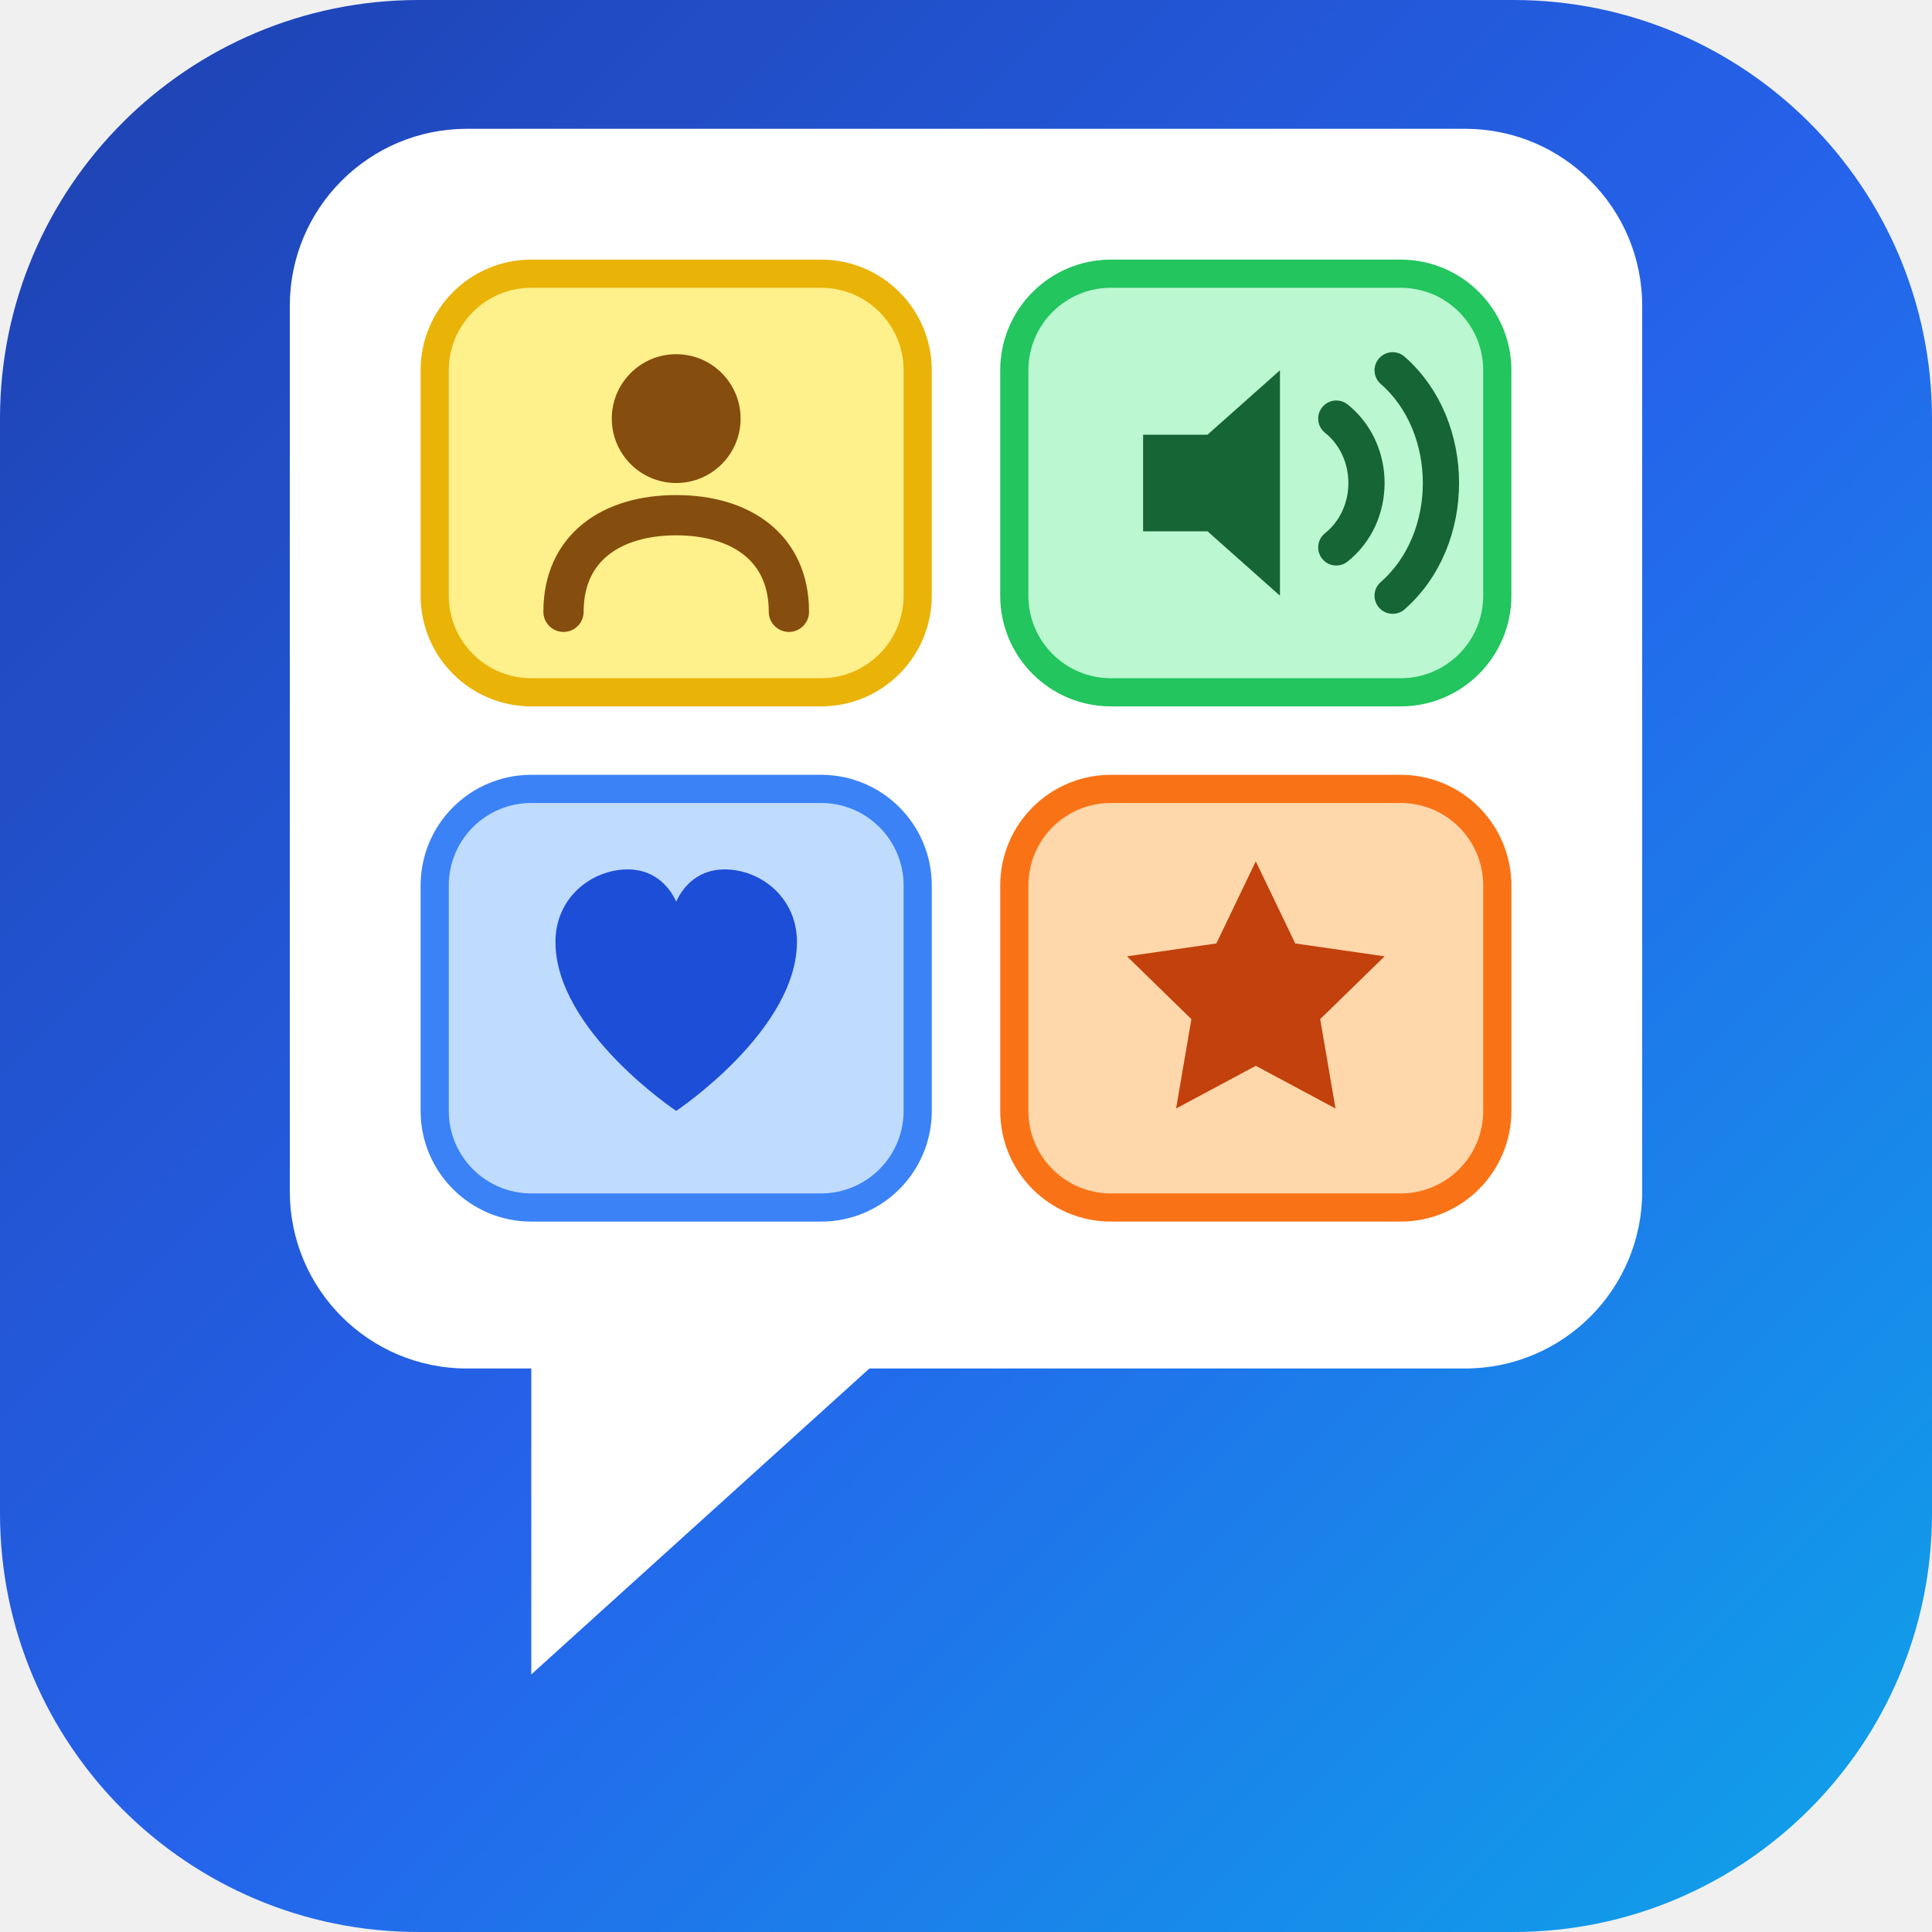
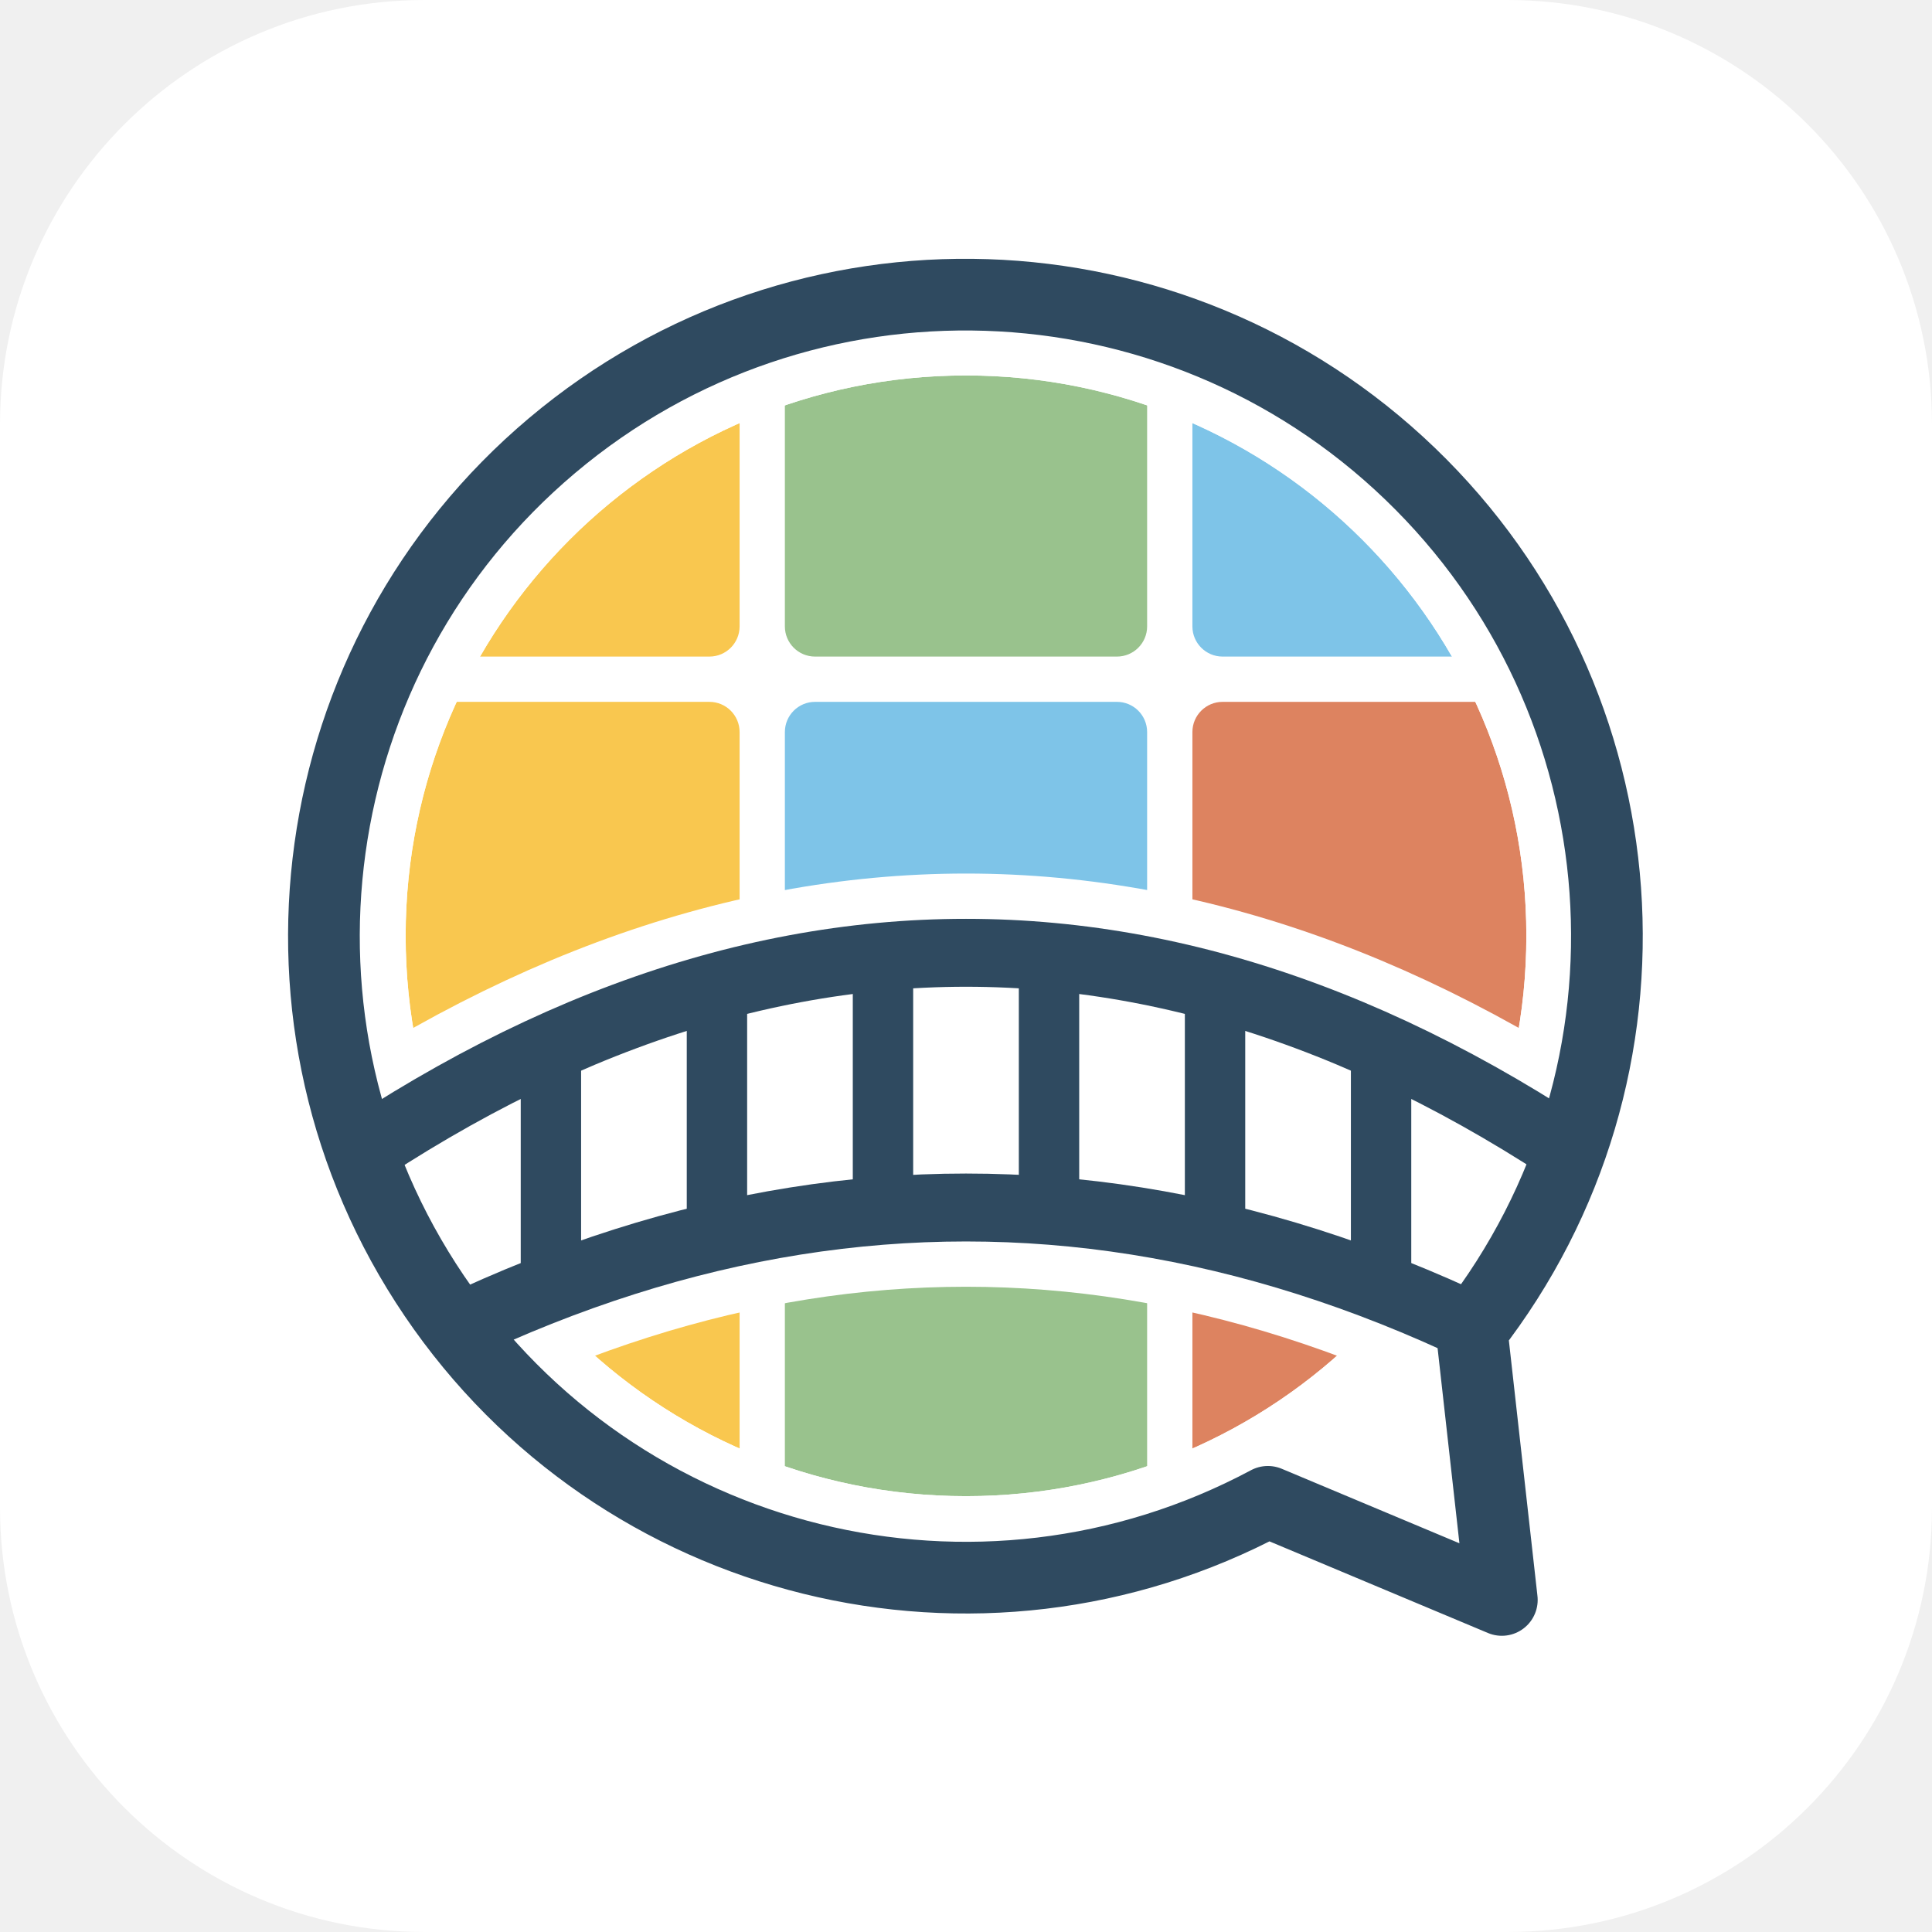
- <svg xmlns="http://www.w3.org/2000/svg" viewBox="0 0 240 240">
+ <svg xmlns="http://www.w3.org/2000/svg" viewBox="0 0 1024 1024" width="100%" height="100%">
  <defs>
-     <linearGradient id="bg" x1="0" y1="0" x2="1" y2="1">
-       <stop offset="0%" stop-color="#1e40af" />
-       <stop offset="52%" stop-color="#2563eb" />
-       <stop offset="100%" stop-color="#0ea5e9" />
-     </linearGradient>
+     <clipPath id="tile-circle-clip">
+       <circle cx="512" cy="496" r="297" />
+     </clipPath>
+     <clipPath id="outer-ring-clip">
+       <circle cx="512" cy="496" r="340" />
+     </clipPath>
+     <path id="bridge-ribbon" d="M 150 640 Q 512 370 874 640 L 874 755 Q 512 525 150 755 Z" />
+     <clipPath id="struts-clip">
+       <use href="#bridge-ribbon" />
+     </clipPath>
+     <mask id="tile-cutout-mask">
+       <rect width="1024" height="1024" fill="#FFFFFF" />
+       <use href="#bridge-ribbon" fill="#000000" stroke="#000000" stroke-width="84" stroke-linejoin="round" />
+     </mask>
  </defs>
-   <rect width="240" height="240" rx="52" fill="url(#bg)" />
-   <path d="M36 38C36 25.85 45.85 16 58 16H182C194.15 16 204 25.85 204 38V148C204 160.15 194.15 170 182 170H108L66 208V170H58C45.85 170 36 160.15 36 148V38Z" fill="#FFFFFF" />
-   <rect x="54" y="34" width="60" height="52" rx="12" fill="#FEF08A" stroke="#EAB308" stroke-width="3.5" />
-   <rect x="126" y="34" width="60" height="52" rx="12" fill="#BBF7D0" stroke="#22C55E" stroke-width="3.5" />
-   <rect x="54" y="98" width="60" height="52" rx="12" fill="#BFDBFE" stroke="#3B82F6" stroke-width="3.5" />
-   <rect x="126" y="98" width="60" height="52" rx="12" fill="#FED7AA" stroke="#F97316" stroke-width="3.5" />
-   <circle cx="84" cy="52" r="8" fill="#854D0E" />
-   <path d="M70 76C70 68 76 64 84 64C92 64 98 68 98 76" stroke="#854D0E" stroke-width="5" stroke-linecap="round" fill="none" />
-   <path d="M142 54V66H150L159 74V46L150 54H142Z" fill="#166534" />
-   <path d="M166 52C171 56 171 64 166 68" stroke="#166534" stroke-width="4.5" stroke-linecap="round" fill="none" />
-   <path d="M173 46C181 53 181 67 173 74" stroke="#166534" stroke-width="4.5" stroke-linecap="round" fill="none" />
-   <path d="M84 138C84 138 69 128 69 117C69 111.5 73.5 108 78 108C81 108 83 109.8 84 112C85 109.8 87 108 90 108C94.5 108 99 111.5 99 117C99 128 84 138 84 138Z" fill="#1D4ED8" />
-   <path d="M156 107L160.9 117.2L172 118.8L164 126.6L165.9 137.7L156 132.4L146.1 137.7L148 126.6L140 118.8L151.1 117.2L156 107Z" fill="#C2410C" />
+   <rect width="1024" height="1024" rx="225" fill="#FFFFFF" />
+   <g clip-path="url(#tile-circle-clip)" mask="url(#tile-cutout-mask)">
+     <rect x="180" y="180" width="212" height="168" rx="16" fill="#F9C74F" />
+     <rect x="416" y="180" width="192" height="168" rx="16" fill="#99C28D" />
+     <rect x="632" y="180" width="212" height="168" rx="16" fill="#7EC4E8" />
+     <rect x="180" y="372" width="212" height="220" rx="16" fill="#F9C74F" />
+     <rect x="416" y="372" width="192" height="220" rx="16" fill="#7EC4E8" />
+     <rect x="632" y="372" width="212" height="220" rx="16" fill="#DD8360" />
+     <rect x="180" y="590" width="212" height="230" rx="16" fill="#F9C74F" />
+     <rect x="416" y="590" width="192" height="230" rx="16" fill="#99C28D" />
+     <rect x="632" y="590" width="212" height="230" rx="16" fill="#DD8360" />
+   </g>
+   <g clip-path="url(#outer-ring-clip)">
+     <use href="#bridge-ribbon" fill="#FFFFFF" />
+     <g clip-path="url(#struts-clip)" stroke="#2F4A60" stroke-width="32" stroke-linecap="butt">
+       <line x1="292" y1="400" x2="292" y2="800" />
+       <line x1="380" y1="400" x2="380" y2="800" />
+       <line x1="468" y1="400" x2="468" y2="800" />
+       <line x1="556" y1="400" x2="556" y2="800" />
+       <line x1="644" y1="400" x2="644" y2="800" />
+       <line x1="732" y1="400" x2="732" y2="800" />
+     </g>
+     <path d="M 150 640 Q 512 370 874 640" fill="none" stroke="#2F4A60" stroke-width="36" stroke-linecap="butt" />
+     <path d="M 150 755 Q 512 525 874 755" fill="none" stroke="#2F4A60" stroke-width="36" stroke-linecap="butt" />
+   </g>
+   <path d="M 780 705 A 340 340 0 1 0 672 796 L 796 848 Z" fill="none" stroke="#2F4A60" stroke-width="38" stroke-linejoin="round" stroke-linecap="round" />
</svg>
